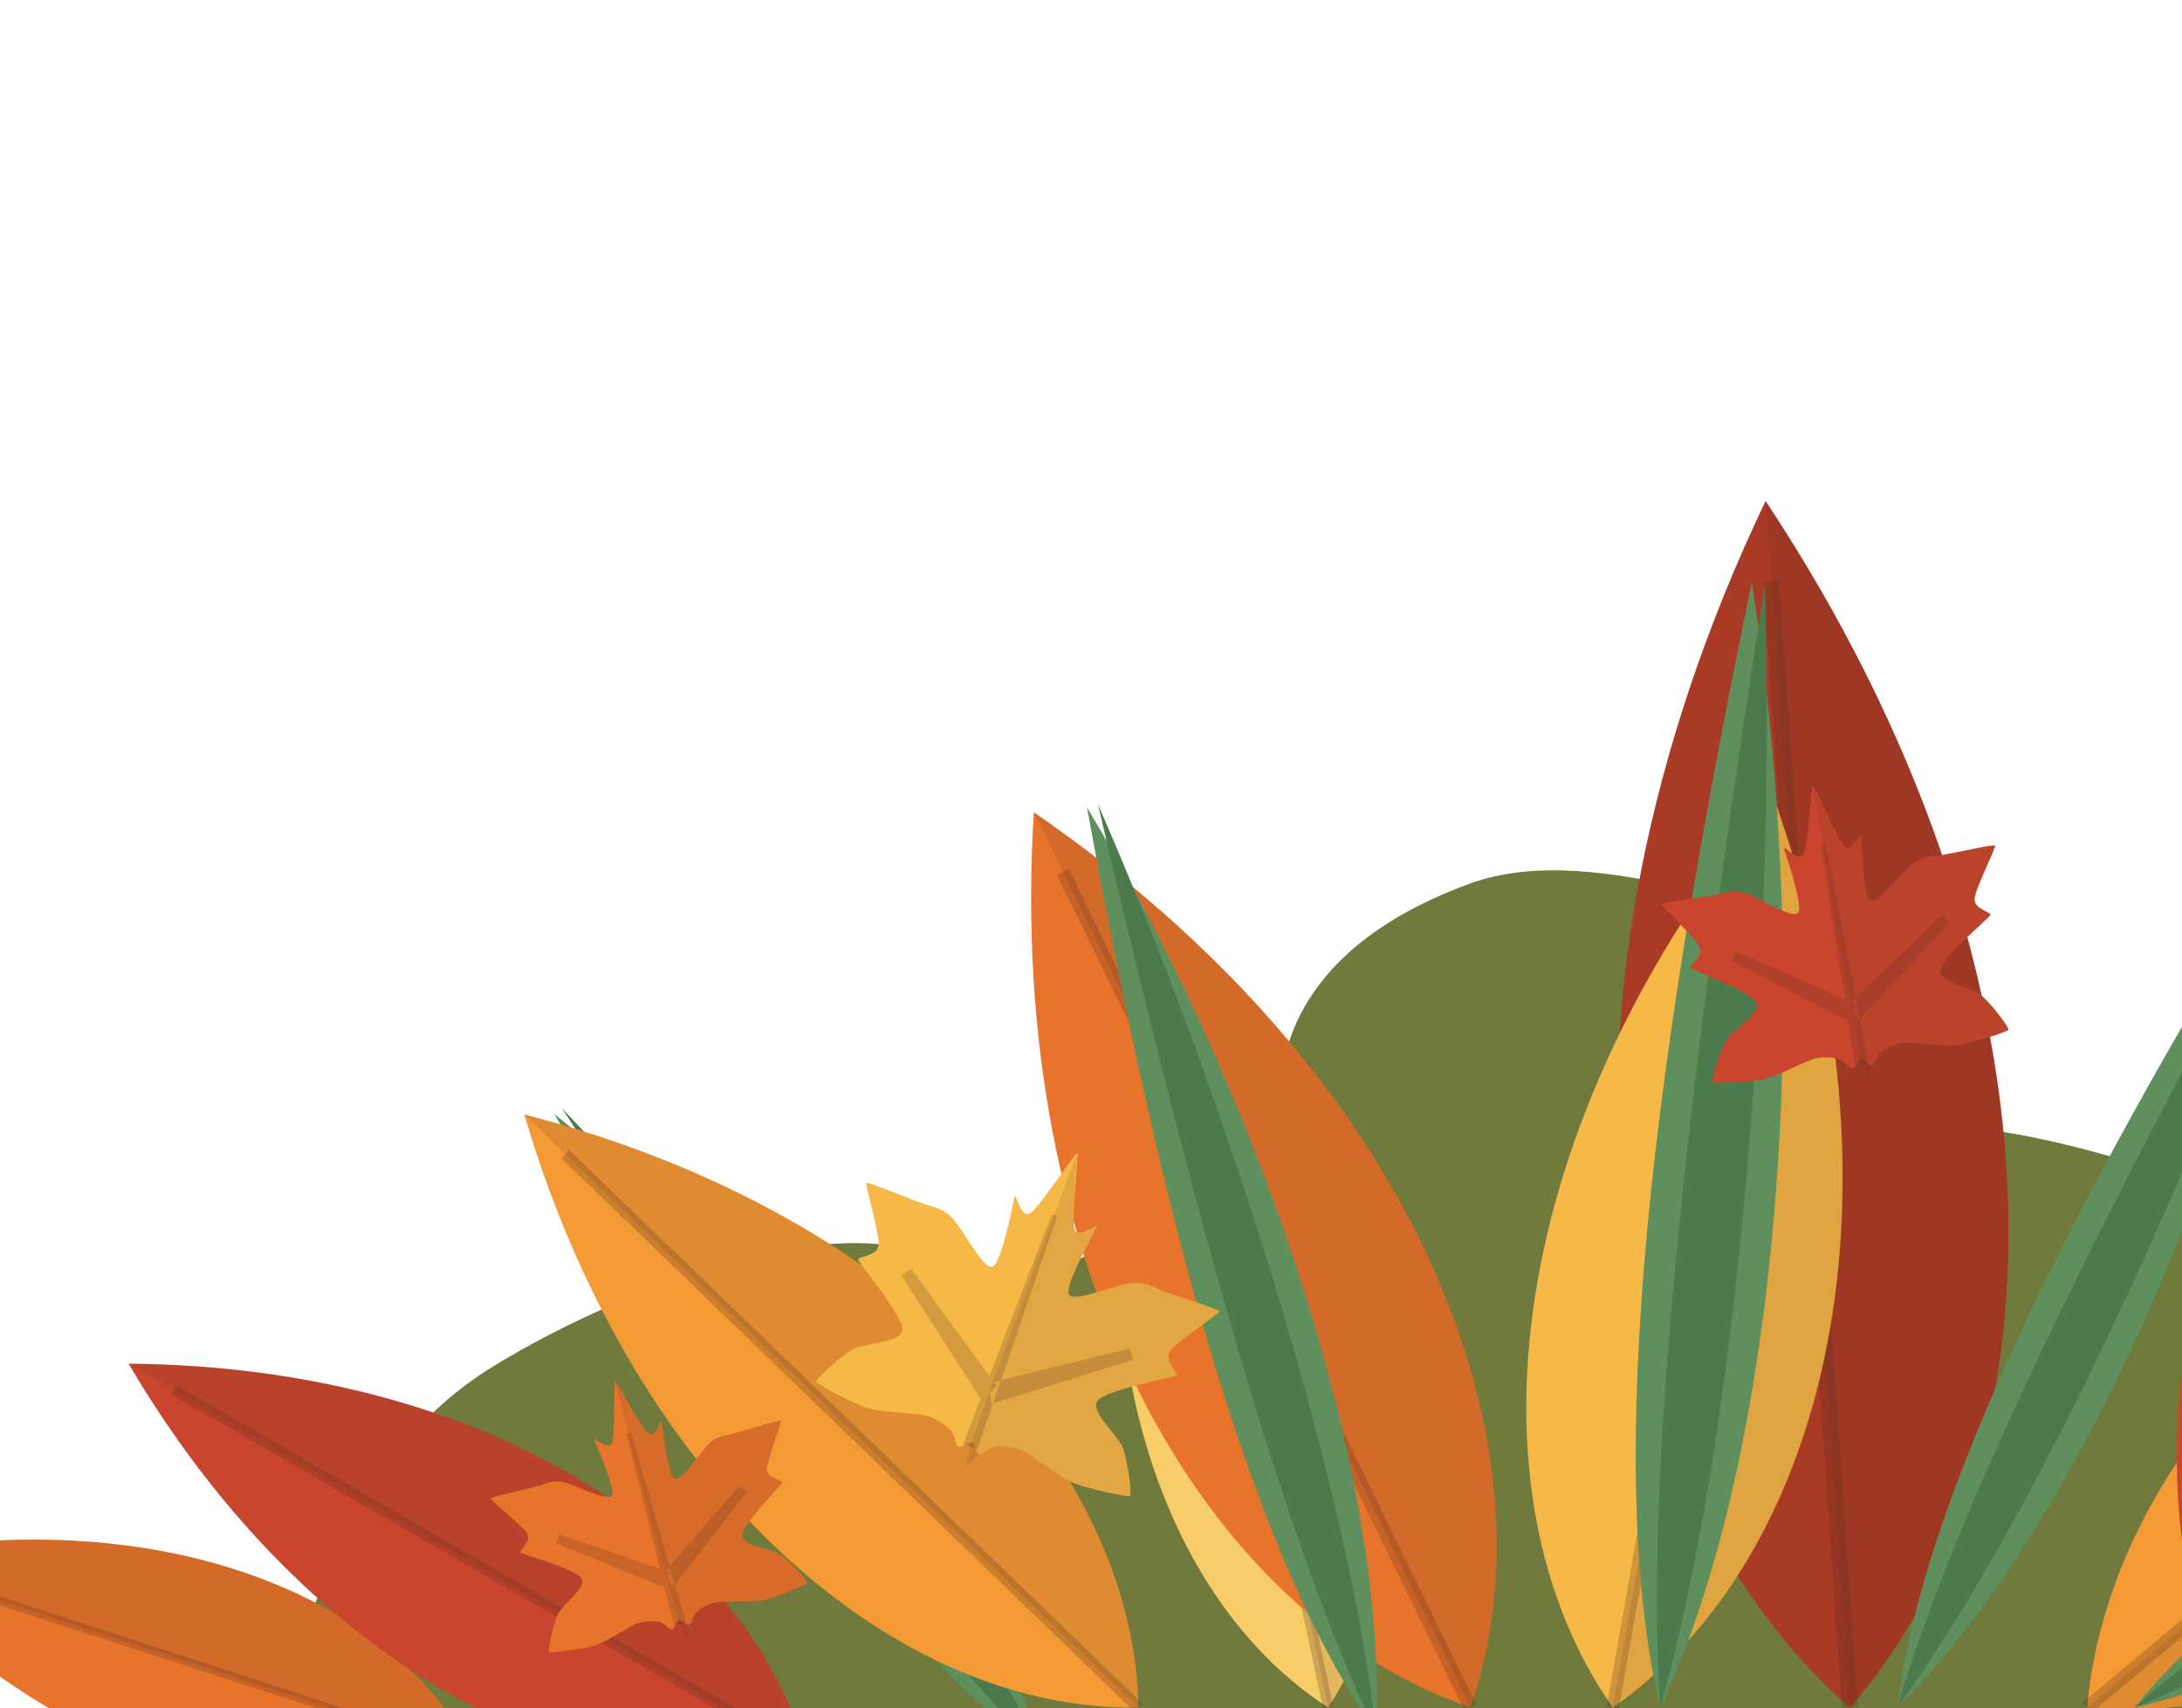
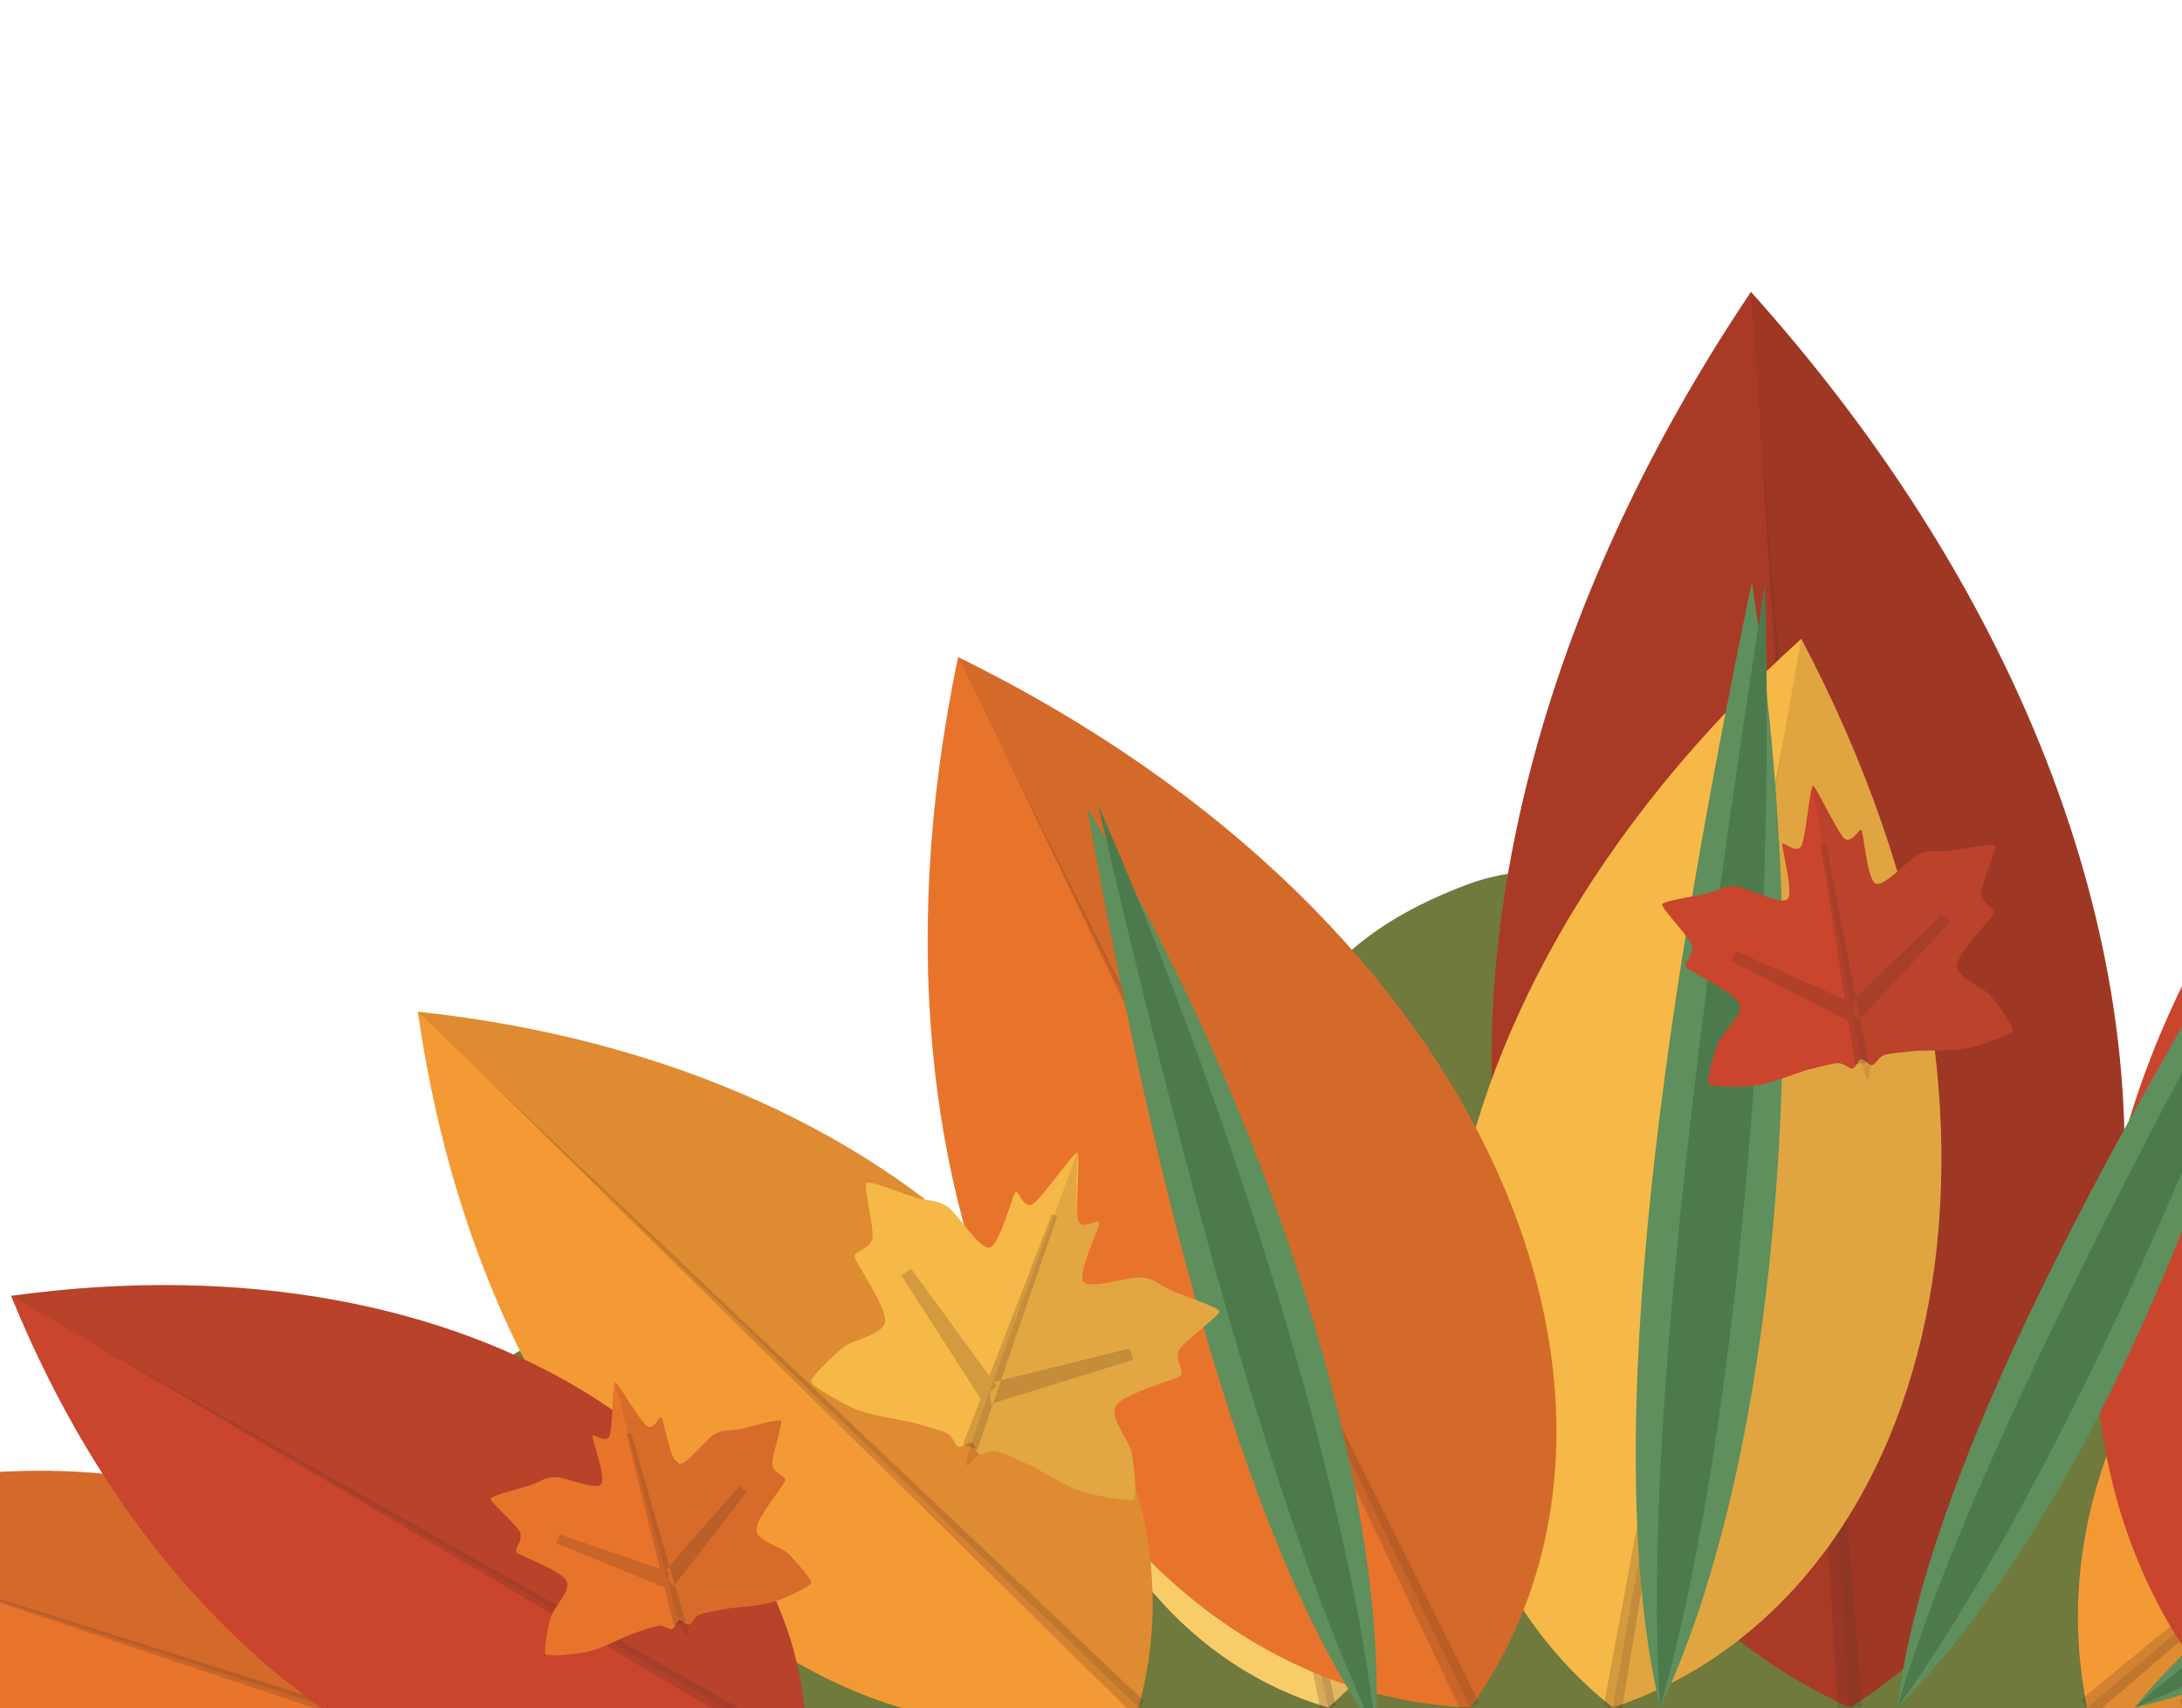
<svg xmlns="http://www.w3.org/2000/svg" viewBox="0 0 460 360">
  <defs>
-     <path id="harvest-bush-right-lance" d="M0 0C30-30 34-90 0-150C-34-90-30-30 0 0Z" />
-     <path id="harvest-bush-right-lance-half" d="M0 0C30-30 34-90 0-150Z" />
+     <path id="harvest-bush-right-lance" d="M0 0C48-26 56-104 0-176C-56-104-48-26 0 0Z" />
+     <path id="harvest-bush-right-lance-half" d="M0 0C48-26 56-104 0-176Z" />
    <path id="harvest-bush-right-blade" d="M0 0C14-40 12-110-4-170C-10-110-14-40 0 0Z" />
-     <path id="harvest-bush-right-leaf" d="M0 -50C0.4 -50 3.5 -36.6 4.9 -34.7C6.3 -32.7 9.1 -37.4 9.2 -36.9C9.3 -36.4 6.9 -22.6 8.6 -21.3C10.3 -20 17.7 -27.2 20.6 -28.3C23.4 -29.4 24.9 -28.7 27.8 -28.8C30.6 -28.8 39.5 -29.2 39.6 -28.8C39.8 -28.4 33.3 -19.7 32.7 -17.4C32.1 -15 36.1 -13.6 35.7 -13C35.3 -12.4 22.7 -5.1 21.9 -2.3C21.1 0.5 28.5 2.9 30.5 5.4C32.5 7.9 35.5 13.8 35.2 14.2C35 14.6 26.9 15.8 23.2 15.7C19.6 15.5 13.6 13.3 10.9 13C8.2 12.8 6.4 13.5 5.1 14.1C3.8 14.7 3.1 16.7 2.4 16.8C1.6 17 0.7 15 0 15C-0.7 15 -1.6 17 -2.4 16.8C-3.1 16.7 -3.8 14.7 -5.1 14.1C-6.4 13.5 -8.2 12.8 -10.9 13C-13.6 13.3 -19.6 15.5 -23.2 15.7C-26.9 15.8 -35 14.6 -35.2 14.2C-35.5 13.8 -32.5 7.9 -30.5 5.4C-28.5 2.9 -21.1 0.5 -21.9 -2.3C-22.7 -5.1 -35.3 -12.4 -35.7 -13C-36.1 -13.6 -32.1 -15 -32.7 -17.4C-33.3 -19.7 -39.8 -28.4 -39.6 -28.8C-39.5 -29.2 -30.6 -28.8 -27.8 -28.8C-24.9 -28.7 -23.4 -29.4 -20.6 -28.3C-17.7 -27.2 -10.3 -20 -8.6 -21.3C-6.9 -22.6 -9.3 -36.4 -9.2 -36.9C-9.1 -37.4 -6.3 -32.7 -4.9 -34.7C-3.5 -36.6 -0.4 -50 0 -50Z" />
-     <path id="harvest-bush-right-half" d="M0 -50C0.2 -49.4 3.5 -36.6 4.9 -34.7C6.3 -32.7 9.1 -37.4 9.2 -36.9C9.3 -36.4 6.9 -22.6 8.6 -21.3C10.3 -20 17.7 -27.2 20.6 -28.3C23.4 -29.4 24.9 -28.7 27.8 -28.8C30.6 -28.8 39.5 -29.2 39.6 -28.8C39.8 -28.4 33.3 -19.7 32.7 -17.4C32.1 -15 36.1 -13.6 35.7 -13C35.3 -12.4 22.7 -5.1 21.9 -2.3C21.1 0.5 28.5 2.9 30.5 5.4C32.5 7.9 35.5 13.8 35.2 14.2C35 14.6 26.9 15.8 23.2 15.7C19.6 15.5 13.6 13.3 10.9 13C8.2 12.8 6.4 13.5 5.1 14.1C3.8 14.7 3.1 16.7 2.4 16.8C1.6 17 0.4 25 0 15C-0.4 5 0 -40.2 0 -50Z" />
+     <path id="harvest-bush-right-leaf" d="M0 -50C0.7 -50 3.7 -38.5 5.1 -36.6C6.6 -34.8 9.1 -38.6 9.4 -37.8C9.8 -37 8.7 -26 10.5 -24.9C12.4 -23.7 19.1 -29.2 21.7 -29.9C24.4 -30.6 25.8 -29.7 28.5 -29.5C31.2 -29.3 39.2 -29.6 39.6 -28.8C40 -28 34.9 -20.6 34.4 -18.3C34 -16 37.2 -14.4 36.6 -13.3C36.1 -12.3 26.5 -5.6 25.9 -2.7C25.2 0.1 31 3.1 32.5 5.7C34 8.3 36.7 13.9 36.2 14.6C35.6 15.4 28.4 16.7 24.9 16.8C21.4 16.9 15.8 15.6 12.9 15.3C9.9 15.1 7 14.8 5.5 15C3.9 15.3 3.2 16.8 2.4 16.8C1.5 16.8 0.7 15 0 15C-0.7 15 -1.5 16.8 -2.4 16.8C-3.2 16.8 -3.9 15.3 -5.5 15C-7 14.8 -9.9 15.1 -12.9 15.3C-15.8 15.6 -21.4 16.9 -24.9 16.8C-28.4 16.7 -35.6 15.4 -36.2 14.6C-36.7 13.9 -34 8.3 -32.5 5.7C-31 3.1 -25.2 0.1 -25.9 -2.7C-26.5 -5.6 -36.1 -12.3 -36.6 -13.3C-37.2 -14.4 -34 -16 -34.4 -18.3C-34.9 -20.6 -40 -28 -39.6 -28.8C-39.2 -29.6 -31.2 -29.3 -28.5 -29.5C-25.8 -29.7 -24.4 -30.6 -21.7 -29.9C-19.1 -29.2 -12.4 -23.7 -10.5 -24.9C-8.7 -26 -9.8 -37 -9.4 -37.8C-9.1 -38.6 -6.6 -34.8 -5.1 -36.6C-3.7 -38.5 -0.7 -50 0 -50Z" />
+     <path id="harvest-bush-right-half" d="M0 -50C0.3 -49.1 3.7 -38.5 5.1 -36.6C6.6 -34.8 9.1 -38.6 9.4 -37.8C9.8 -37 8.7 -26 10.5 -24.9C12.4 -23.7 19.1 -29.2 21.7 -29.9C24.4 -30.6 25.8 -29.7 28.5 -29.5C31.2 -29.3 39.2 -29.6 39.6 -28.8C40 -28 34.9 -20.6 34.4 -18.3C34 -16 37.2 -14.4 36.6 -13.3C36.1 -12.3 26.5 -5.6 25.9 -2.7C25.2 0.1 31 3.1 32.5 5.7C34 8.3 36.7 13.9 36.2 14.6C35.6 15.4 28.4 16.7 24.9 16.8C21.4 16.9 15.8 15.6 12.9 15.3C9.9 15.1 7 14.8 5.5 15C3.9 15.3 3.2 16.8 2.4 16.8C1.5 16.8 0.4 25 0 15C-0.4 5 0 -40.2 0 -50Z" />
    <path id="harvest-bush-right-vein" d="M-1.6 16L-0.6-36L0.6-36L1.6 16ZM-1 6L-26-13L-24.5-15L0.8 2ZM1 6L26-13L24.5-15L-0.8 2Z" />
  </defs>
  <path d="M535.4 378.8C531.2 403.6 516.2 418.7 497.3 436.5C478.3 454.3 450.2 481.7 421.6 485.7C393 489.7 349.9 473.6 325.7 460.4C301.5 447.2 282.8 433.7 276.2 406.4C269.7 379 279 322.6 286.6 296.2C294.1 269.8 298.2 257.5 321.6 248.1C345.1 238.6 393.7 233 427.2 239.5C460.7 246.1 504.7 264.2 522.7 287.4C540.7 310.6 539.6 353.9 535.4 378.8Z" fill="#6f7a3c" />
  <path d="M396.4 332.9C394.7 359.8 368.8 404.6 352.6 425.3C336.4 446 321.9 453.6 299.1 457.2C276.3 460.8 233.5 456.8 215.8 447.1C198.2 437.3 198.4 423.3 193.1 398.8C187.8 374.2 176.1 322.8 183.9 299.6C191.7 276.4 220.8 270 239.7 259.5C258.7 249 276.9 235.8 297.5 236.5C318 237.1 346.4 247.4 362.9 263.5C379.4 279.6 398.1 305.9 396.4 332.9Z" fill="#6f7a3c" />
  <path d="M277.9 401.7C276.4 419.3 266.4 414.6 247.5 430.2C228.6 445.7 189.1 488.8 164.6 495.1C140.2 501.4 119.6 481.3 101 467.8C82.4 454.3 58.9 434.9 52.9 413.9C46.9 392.9 56.4 362.8 64.9 341.8C73.3 320.9 82.5 301.4 103.6 288.3C124.7 275.2 166 257.2 191.5 263.3C217 269.4 242 301.9 256.4 325C270.8 348.1 279.3 384.2 277.9 401.7Z" fill="#6f7a3c" />
  <path d="M420.3 251.6C419.7 268.3 417.1 295.7 405.2 309.2C393.3 322.7 364.5 327.2 349.1 332.5C333.6 337.8 325.3 347.5 312.4 340.8C299.5 334.2 278.4 313 271.6 292.6C264.9 272.3 265.7 236.3 272.1 218.6C278.5 200.9 295.7 191.5 309.8 186.3C323.9 181.2 340.5 183.9 357 187.6C373.5 191.2 398.1 197.8 408.7 208.4C419.2 219.1 420.8 234.8 420.3 251.6Z" fill="#6f7a3c" />
  <g class="harvest-sway harvest-sway-1" style="transform-box: view-box; transform-origin: 400px 360px">
    <use href="#harvest-bush-right-lance" transform="translate(390 360) rotate(-4) scale(1.7)" fill="#a93a26" />
    <use href="#harvest-bush-right-lance-half" transform="translate(390 360) rotate(-4) scale(1.7)" fill="#5B2E1F" opacity="0.14" />
-     <path d="M0 0L0-140" transform="translate(390 360) rotate(-4) scale(1.7)" fill="none" stroke="#5B2E1F" stroke-opacity="0.25" stroke-width="2" />
+     <path d="M-1.5 0L0-160L1.5 0Z" transform="translate(390 360) rotate(-4) scale(1.7)" fill="#5B2E1F" opacity="0.22" />
    <use href="#harvest-bush-right-lance" transform="translate(440 360) rotate(50) scale(1.4)" fill="#f39a34" />
    <use href="#harvest-bush-right-lance-half" transform="translate(440 360) rotate(50) scale(1.4)" fill="#5B2E1F" opacity="0.14" />
-     <path d="M0 0L0-140" transform="translate(440 360) rotate(50) scale(1.4)" fill="none" stroke="#5B2E1F" stroke-opacity="0.25" stroke-width="2" />
+     <path d="M-1.5 0L0-160L1.5 0Z" transform="translate(440 360) rotate(50) scale(1.4)" fill="#5B2E1F" opacity="0.22" />
    <use href="#harvest-bush-right-lance" transform="translate(340 360) rotate(10) scale(1.3)" fill="#f6b847" />
    <use href="#harvest-bush-right-lance-half" transform="translate(340 360) rotate(10) scale(1.3)" fill="#5B2E1F" opacity="0.14" />
-     <path d="M0 0L0-140" transform="translate(340 360) rotate(10) scale(1.3)" fill="none" stroke="#5B2E1F" stroke-opacity="0.25" stroke-width="2" />
+     <path d="M-1.5 0L0-160L1.5 0Z" transform="translate(340 360) rotate(10) scale(1.3)" fill="#5B2E1F" opacity="0.22" />
    <use href="#harvest-bush-right-lance" transform="translate(100 370) rotate(-72) scale(0.9)" fill="#e8742c" />
    <use href="#harvest-bush-right-lance-half" transform="translate(100 370) rotate(-72) scale(0.9)" fill="#5B2E1F" opacity="0.14" />
-     <path d="M0 0L0-140" transform="translate(100 370) rotate(-72) scale(0.9)" fill="none" stroke="#5B2E1F" stroke-opacity="0.25" stroke-width="2" />
+     <path d="M-1.5 0L0-160L1.5 0Z" transform="translate(100 370) rotate(-72) scale(0.9)" fill="#5B2E1F" opacity="0.22" />
    <use href="#harvest-bush-right-lance" transform="translate(280 360) rotate(-12) scale(1.1)" fill="#f8cd68" />
    <use href="#harvest-bush-right-lance-half" transform="translate(280 360) rotate(-12) scale(1.1)" fill="#5B2E1F" opacity="0.14" />
-     <path d="M0 0L0-140" transform="translate(280 360) rotate(-12) scale(1.1)" fill="none" stroke="#5B2E1F" stroke-opacity="0.25" stroke-width="2" />
+     <path d="M-1.5 0L0-160L1.5 0Z" transform="translate(280 360) rotate(-12) scale(1.1)" fill="#5B2E1F" opacity="0.22" />
    <use href="#harvest-bush-right-blade" transform="translate(350 360) rotate(6) scale(1.4)" fill="#5E8F5C" />
    <use href="#harvest-bush-right-blade" transform="translate(350 360) rotate(6) scale(1.4) scale(0.5 1)" fill="#4d7a4d" />
    <use href="#harvest-bush-right-blade" transform="translate(220 370) rotate(-36) scale(1)" fill="#5E8F5C" />
    <use href="#harvest-bush-right-blade" transform="translate(220 370) rotate(-36) scale(1) scale(0.5 1)" fill="#4d7a4d" />
  </g>
  <g class="harvest-sway harvest-sway-2" style="transform-box: view-box; transform-origin: 400px 360px">
    <use href="#harvest-bush-right-lance" transform="translate(470 360) rotate(20) scale(1.6)" fill="#c9452d" />
    <use href="#harvest-bush-right-lance-half" transform="translate(470 360) rotate(20) scale(1.6)" fill="#5B2E1F" opacity="0.14" />
-     <path d="M0 0L0-140" transform="translate(470 360) rotate(20) scale(1.6)" fill="none" stroke="#5B2E1F" stroke-opacity="0.25" stroke-width="2" />
+     <path d="M-1.5 0L0-160L1.5 0Z" transform="translate(470 360) rotate(20) scale(1.6)" fill="#5B2E1F" opacity="0.22" />
    <use href="#harvest-bush-right-lance" transform="translate(310 360) rotate(-26) scale(1.4)" fill="#e8742c" />
    <use href="#harvest-bush-right-lance-half" transform="translate(310 360) rotate(-26) scale(1.4)" fill="#5B2E1F" opacity="0.14" />
-     <path d="M0 0L0-140" transform="translate(310 360) rotate(-26) scale(1.4)" fill="none" stroke="#5B2E1F" stroke-opacity="0.25" stroke-width="2" />
+     <path d="M-1.5 0L0-160L1.5 0Z" transform="translate(310 360) rotate(-26) scale(1.4)" fill="#5B2E1F" opacity="0.22" />
    <use href="#harvest-bush-right-lance" transform="translate(240 360) rotate(-46) scale(1.2)" fill="#f39a34" />
    <use href="#harvest-bush-right-lance-half" transform="translate(240 360) rotate(-46) scale(1.2)" fill="#5B2E1F" opacity="0.14" />
-     <path d="M0 0L0-140" transform="translate(240 360) rotate(-46) scale(1.2)" fill="none" stroke="#5B2E1F" stroke-opacity="0.25" stroke-width="2" />
+     <path d="M-1.5 0L0-160L1.5 0Z" transform="translate(240 360) rotate(-46) scale(1.2)" fill="#5B2E1F" opacity="0.22" />
    <use href="#harvest-bush-right-lance" transform="translate(170 370) rotate(-60) scale(1.1)" fill="#c9452d" />
    <use href="#harvest-bush-right-lance-half" transform="translate(170 370) rotate(-60) scale(1.1)" fill="#5B2E1F" opacity="0.14" />
-     <path d="M0 0L0-140" transform="translate(170 370) rotate(-60) scale(1.1)" fill="none" stroke="#5B2E1F" stroke-opacity="0.25" stroke-width="2" />
+     <path d="M-1.5 0L0-160L1.5 0Z" transform="translate(170 370) rotate(-60) scale(1.1)" fill="#5B2E1F" opacity="0.22" />
    <use href="#harvest-bush-right-lance" transform="translate(460 360) rotate(78) scale(1.2)" fill="#e8742c" />
    <use href="#harvest-bush-right-lance-half" transform="translate(460 360) rotate(78) scale(1.2)" fill="#5B2E1F" opacity="0.14" />
-     <path d="M0 0L0-140" transform="translate(460 360) rotate(78) scale(1.2)" fill="none" stroke="#5B2E1F" stroke-opacity="0.25" stroke-width="2" />
+     <path d="M-1.5 0L0-160L1.5 0Z" transform="translate(460 360) rotate(78) scale(1.2)" fill="#5B2E1F" opacity="0.22" />
    <use href="#harvest-bush-right-blade" transform="translate(400 360) rotate(26) scale(1.2)" fill="#5E8F5C" />
    <use href="#harvest-bush-right-blade" transform="translate(400 360) rotate(26) scale(1.2) scale(0.5 1)" fill="#4d7a4d" />
    <use href="#harvest-bush-right-blade" transform="translate(290 365) rotate(-16) scale(1.2)" fill="#5E8F5C" />
    <use href="#harvest-bush-right-blade" transform="translate(290 365) rotate(-16) scale(1.2) scale(0.5 1)" fill="#4d7a4d" />
    <use href="#harvest-bush-right-blade" transform="translate(450 360) rotate(58) scale(1)" fill="#5E8F5C" />
    <use href="#harvest-bush-right-blade" transform="translate(450 360) rotate(58) scale(1) scale(0.5 1)" fill="#4d7a4d" />
    <use href="#harvest-bush-right-leaf" transform="translate(210 290) rotate(20) scale(1)" fill="#f6b847" />
    <use href="#harvest-bush-right-half" transform="translate(210 290) rotate(20) scale(1)" fill="#5B2E1F" opacity="0.13" />
    <use href="#harvest-bush-right-vein" transform="translate(210 290) rotate(20) scale(1)" fill="#5B2E1F" opacity="0.22" />
    <use href="#harvest-bush-right-leaf" transform="translate(140 330) rotate(-15) scale(0.8)" fill="#e8742c" />
    <use href="#harvest-bush-right-half" transform="translate(140 330) rotate(-15) scale(0.8)" fill="#5B2E1F" opacity="0.13" />
    <use href="#harvest-bush-right-vein" transform="translate(140 330) rotate(-15) scale(0.8)" fill="#5B2E1F" opacity="0.22" />
    <use href="#harvest-bush-right-leaf" transform="translate(390 210) rotate(-10) scale(0.9)" fill="#c9452d" />
    <use href="#harvest-bush-right-half" transform="translate(390 210) rotate(-10) scale(0.9)" fill="#5B2E1F" opacity="0.13" />
    <use href="#harvest-bush-right-vein" transform="translate(390 210) rotate(-10) scale(0.9)" fill="#5B2E1F" opacity="0.22" />
  </g>
</svg>
